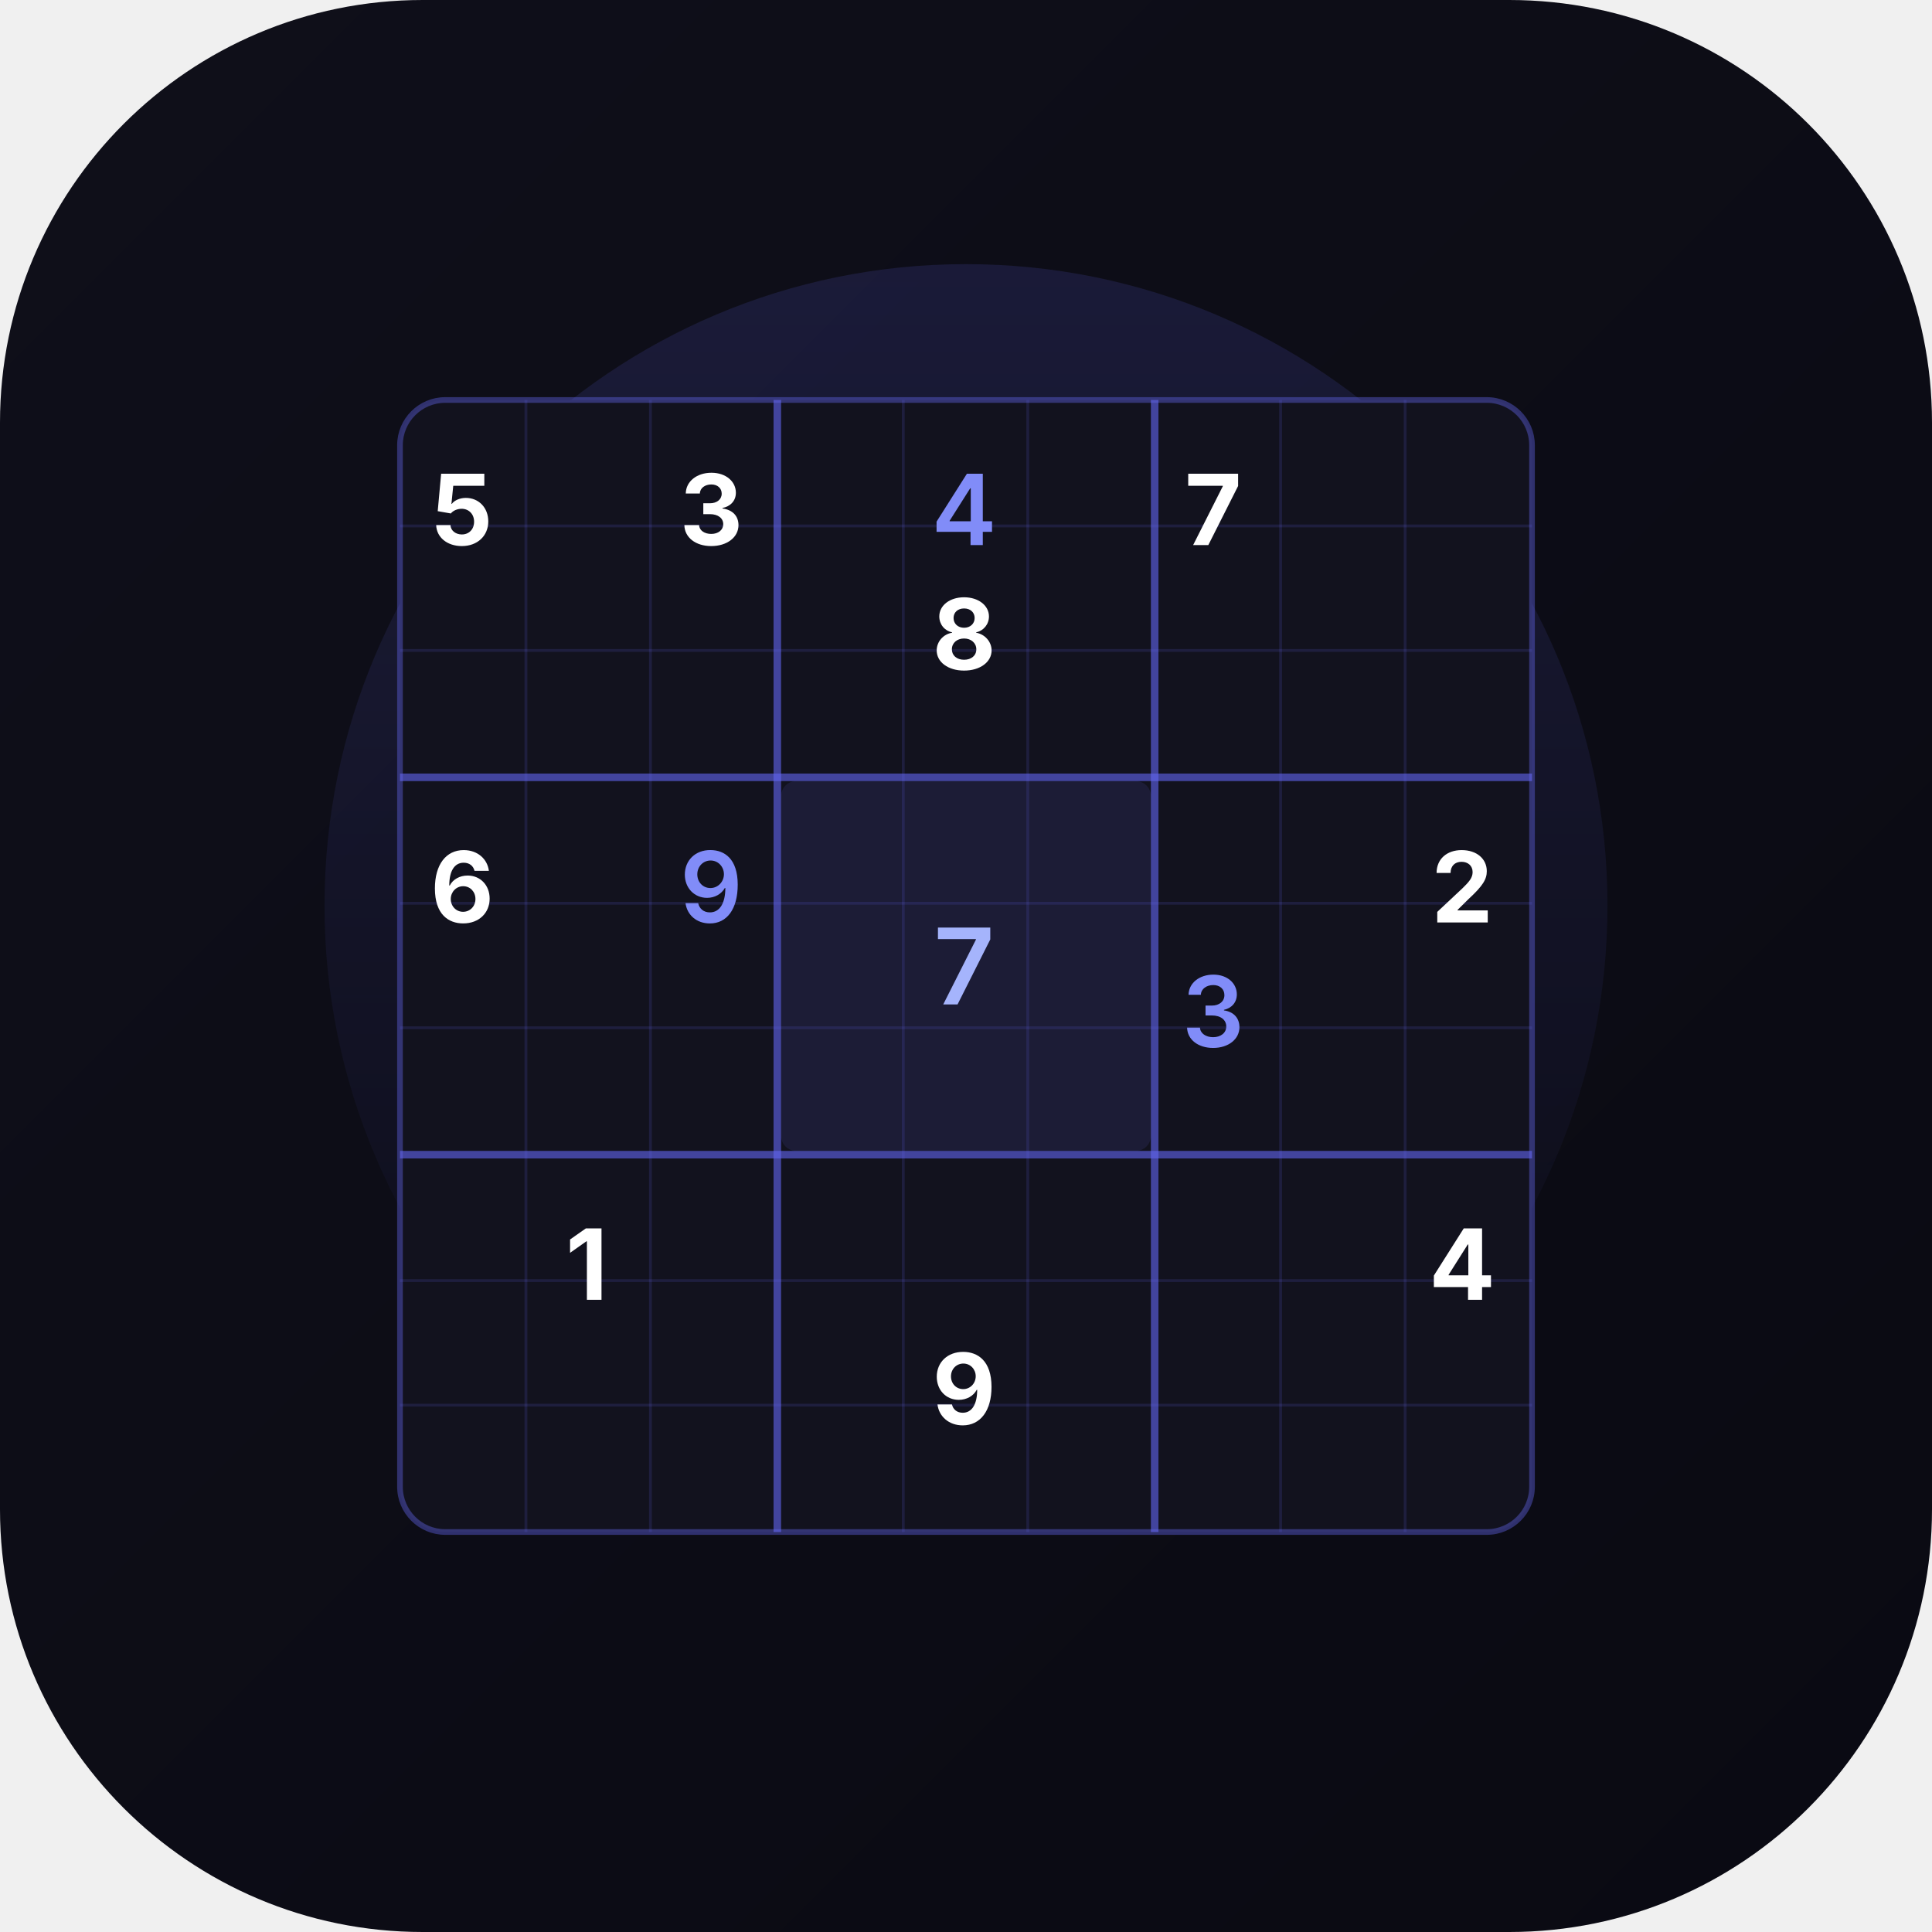
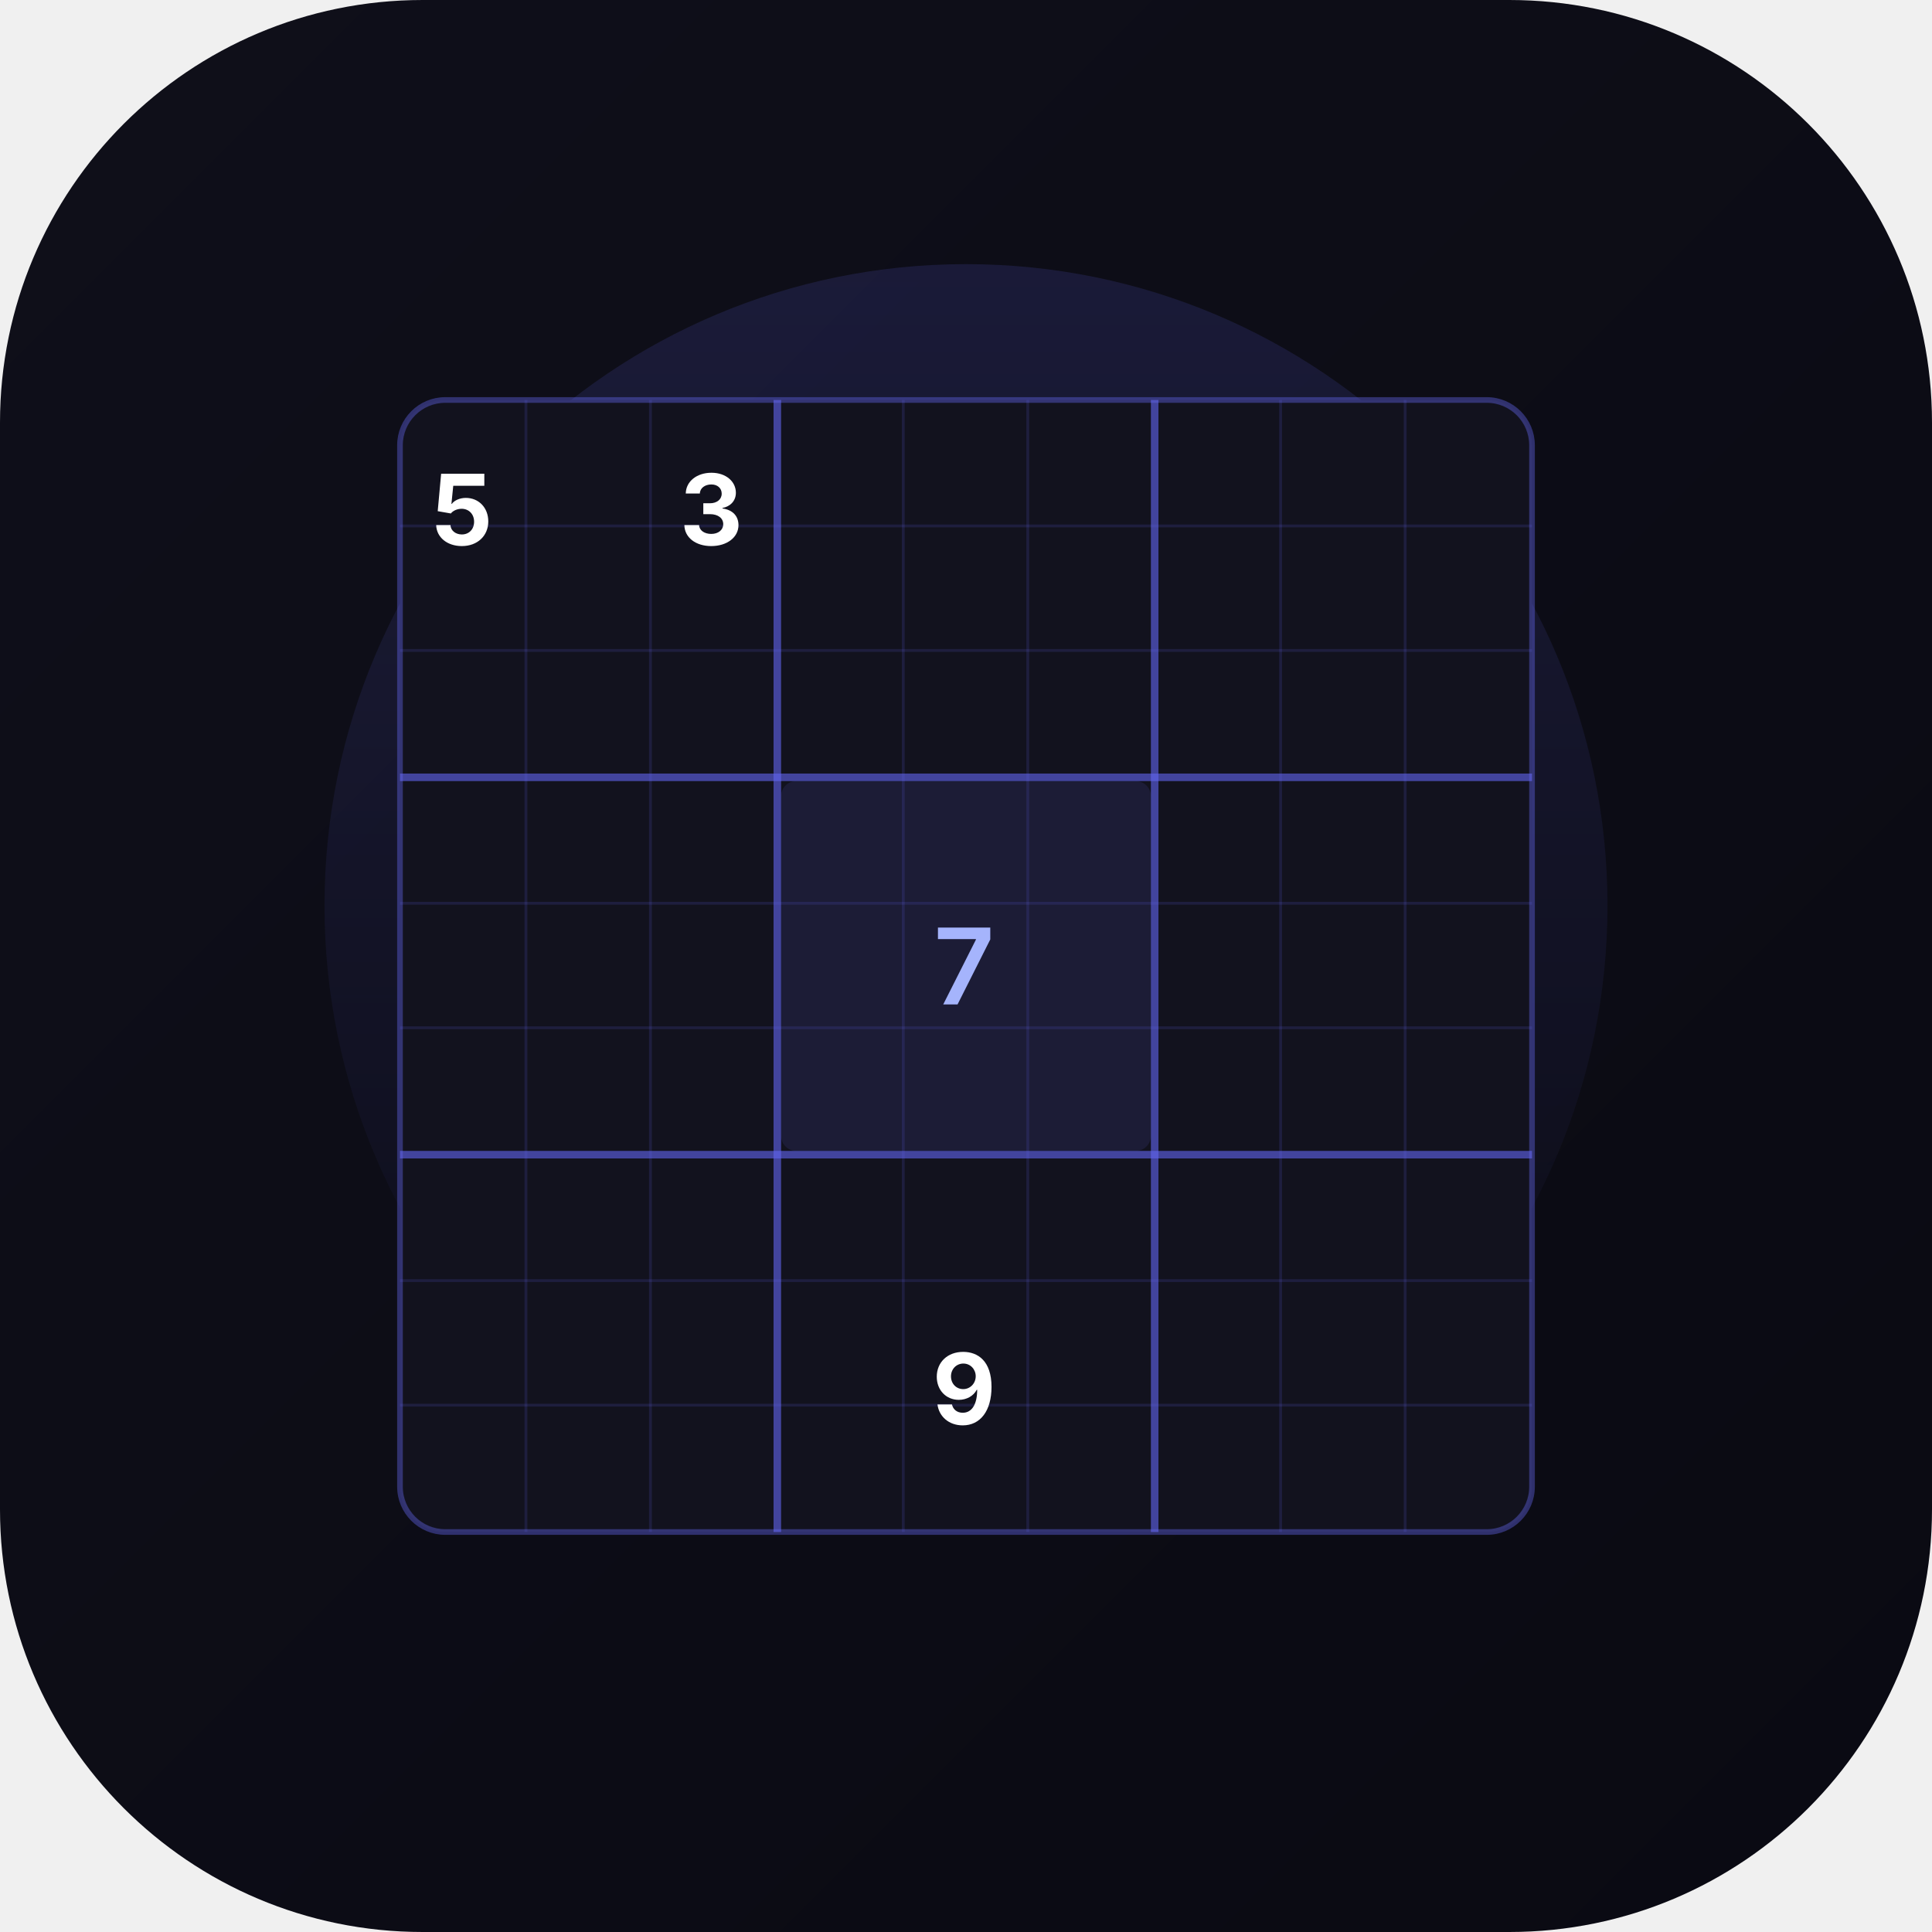
<svg xmlns="http://www.w3.org/2000/svg" width="1024" height="1024" viewBox="0 0 1024 1024">
  <defs>
    <linearGradient id="bg" x1="0" y1="0" x2="1" y2="1">
      <stop offset="0%" stop-color="#0F0F1A" />
      <stop offset="100%" stop-color="#0A0A12" />
    </linearGradient>
    <linearGradient id="accent" x1="0" y1="0" x2="1" y2="1">
      <stop offset="0%" stop-color="#6366F1" />
      <stop offset="100%" stop-color="#8B5CF6" />
    </linearGradient>
    <linearGradient id="glow" x1="0.5" y1="0" x2="0.5" y2="1">
      <stop offset="0%" stop-color="#6366F1" stop-opacity="0.15" />
      <stop offset="100%" stop-color="#6366F1" stop-opacity="0" />
    </linearGradient>
  </defs>
  <rect width="1024" height="1024" rx="224" fill="url(#bg)" />
  <ellipse cx="512" cy="480" rx="340" ry="340" fill="url(#glow)" />
  <rect x="212" y="212" width="600" height="600" rx="24" fill="#12121E" />
  <rect x="410" y="212" width="4" height="600" fill="#6366F1" opacity="0.6" />
  <rect x="610" y="212" width="4" height="600" fill="#6366F1" opacity="0.6" />
  <rect x="212" y="410" width="600" height="4" fill="#6366F1" opacity="0.6" />
  <rect x="212" y="610" width="600" height="4" fill="#6366F1" opacity="0.6" />
  <rect x="278" y="212" width="1.5" height="600" fill="#6366F1" opacity="0.15" />
  <rect x="344" y="212" width="1.5" height="600" fill="#6366F1" opacity="0.15" />
  <rect x="478" y="212" width="1.5" height="600" fill="#6366F1" opacity="0.15" />
  <rect x="544" y="212" width="1.5" height="600" fill="#6366F1" opacity="0.15" />
  <rect x="678" y="212" width="1.5" height="600" fill="#6366F1" opacity="0.15" />
  <rect x="744" y="212" width="1.5" height="600" fill="#6366F1" opacity="0.15" />
  <rect x="212" y="278" width="600" height="1.5" fill="#6366F1" opacity="0.15" />
  <rect x="212" y="344" width="600" height="1.5" fill="#6366F1" opacity="0.15" />
  <rect x="212" y="478" width="600" height="1.5" fill="#6366F1" opacity="0.15" />
  <rect x="212" y="544" width="600" height="1.5" fill="#6366F1" opacity="0.15" />
  <rect x="212" y="678" width="600" height="1.5" fill="#6366F1" opacity="0.15" />
  <rect x="212" y="744" width="600" height="1.5" fill="#6366F1" opacity="0.15" />
  <text x="245" y="270" font-family="system-ui, -apple-system, sans-serif" font-weight="700" font-size="52" fill="#FFFFFF" text-anchor="middle" dominant-baseline="central">5</text>
  <text x="377" y="270" font-family="system-ui, -apple-system, sans-serif" font-weight="700" font-size="52" fill="#FFFFFF" text-anchor="middle" dominant-baseline="central">3</text>
-   <text x="511" y="336" font-family="system-ui, -apple-system, sans-serif" font-weight="700" font-size="52" fill="#FFFFFF" text-anchor="middle" dominant-baseline="central">8</text>
-   <text x="643" y="270" font-family="system-ui, -apple-system, sans-serif" font-weight="700" font-size="52" fill="#FFFFFF" text-anchor="middle" dominant-baseline="central">7</text>
-   <text x="245" y="470" font-family="system-ui, -apple-system, sans-serif" font-weight="700" font-size="52" fill="#FFFFFF" text-anchor="middle" dominant-baseline="central">6</text>
-   <text x="775" y="470" font-family="system-ui, -apple-system, sans-serif" font-weight="700" font-size="52" fill="#FFFFFF" text-anchor="middle" dominant-baseline="central">2</text>
-   <text x="311" y="670" font-family="system-ui, -apple-system, sans-serif" font-weight="700" font-size="52" fill="#FFFFFF" text-anchor="middle" dominant-baseline="central">1</text>
-   <text x="775" y="670" font-family="system-ui, -apple-system, sans-serif" font-weight="700" font-size="52" fill="#FFFFFF" text-anchor="middle" dominant-baseline="central">4</text>
  <text x="511" y="736" font-family="system-ui, -apple-system, sans-serif" font-weight="700" font-size="52" fill="#FFFFFF" text-anchor="middle" dominant-baseline="central">9</text>
-   <text x="511" y="270" font-family="system-ui, -apple-system, sans-serif" font-weight="600" font-size="52" fill="#818CF8" text-anchor="middle" dominant-baseline="central">4</text>
-   <text x="377" y="470" font-family="system-ui, -apple-system, sans-serif" font-weight="600" font-size="52" fill="#818CF8" text-anchor="middle" dominant-baseline="central">9</text>
-   <text x="643" y="536" font-family="system-ui, -apple-system, sans-serif" font-weight="600" font-size="52" fill="#818CF8" text-anchor="middle" dominant-baseline="central">3</text>
  <rect x="414" y="414" width="196" height="196" rx="8" fill="#6366F1" opacity="0.12" />
  <text x="511" y="512" font-family="system-ui, -apple-system, sans-serif" font-weight="600" font-size="56" fill="#A5B4FC" text-anchor="middle" dominant-baseline="central">7</text>
  <rect x="212" y="212" width="600" height="600" rx="24" fill="none" stroke="#6366F1" stroke-width="3" opacity="0.4" />
</svg>
